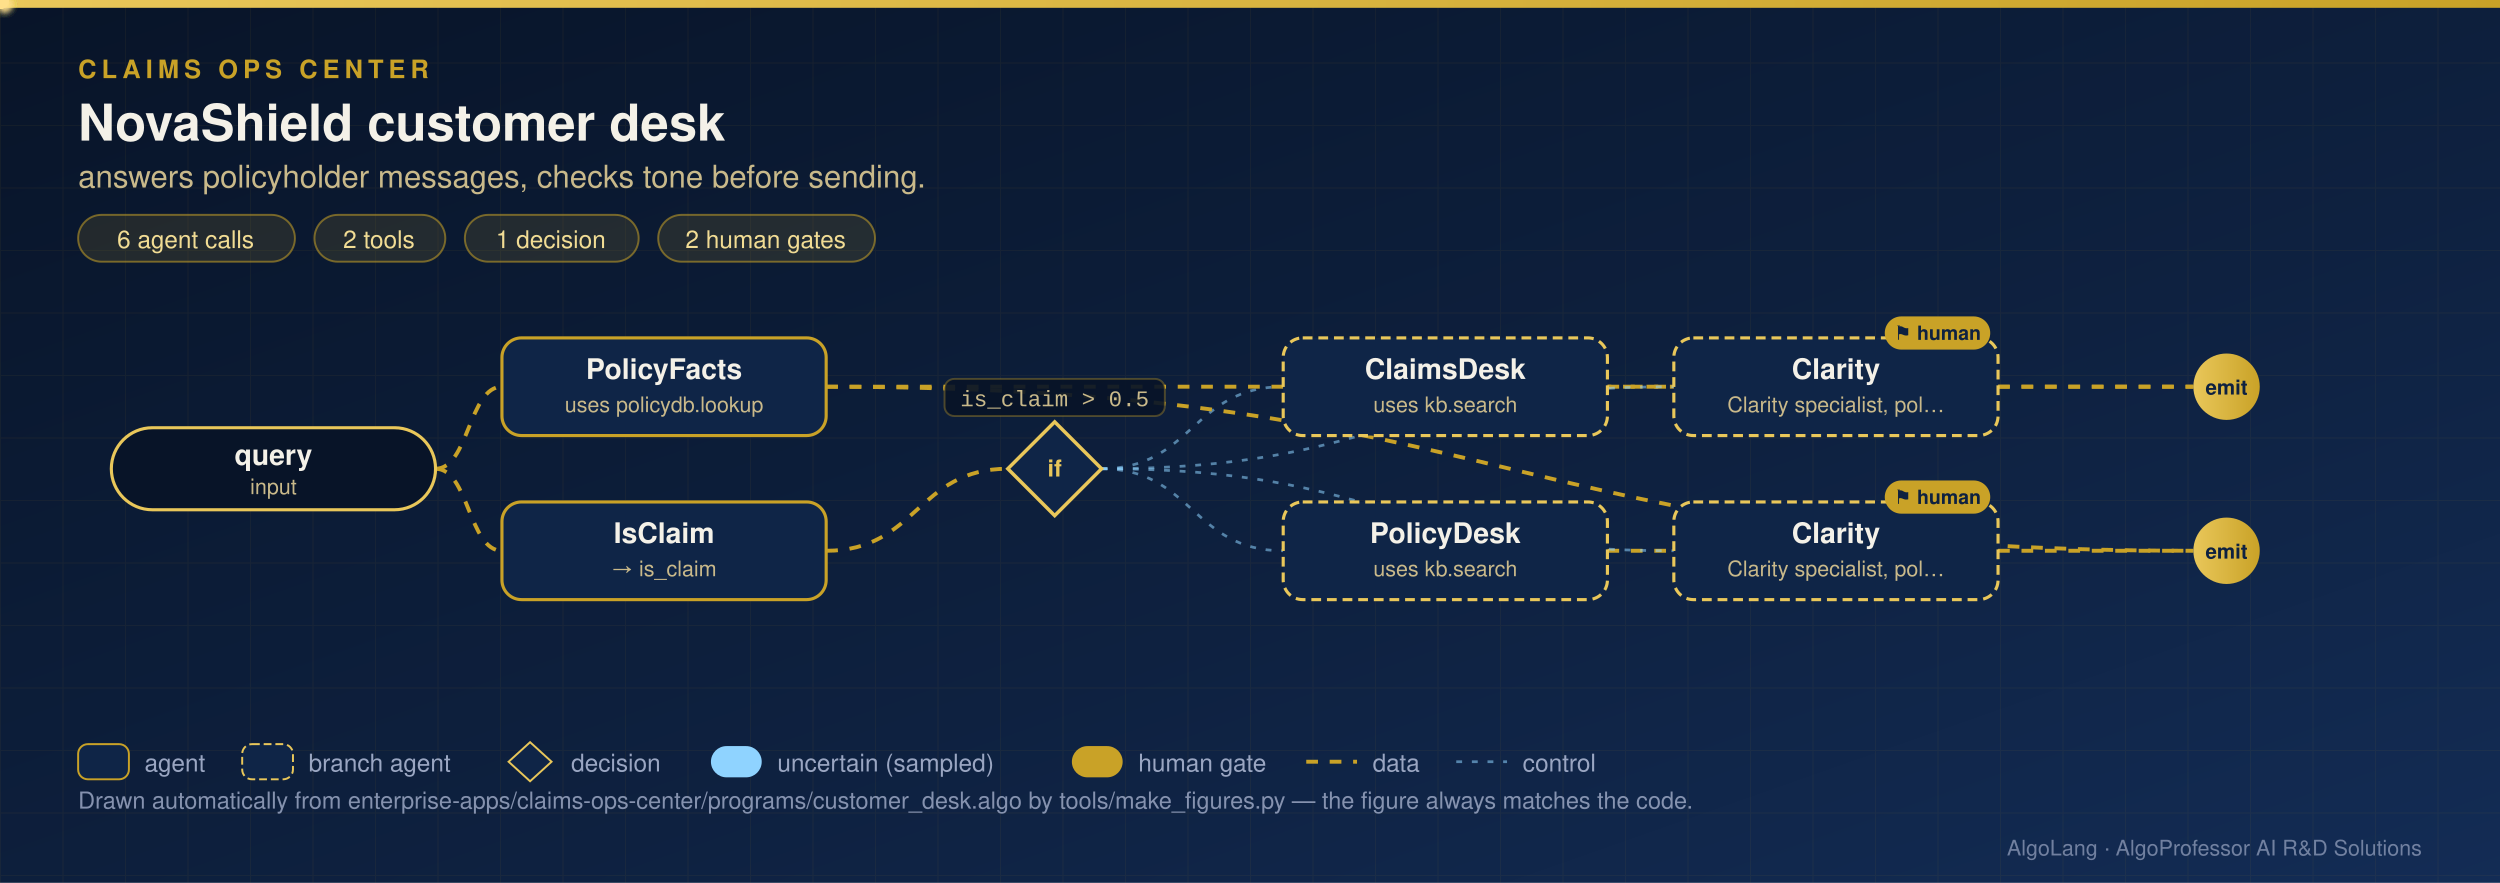
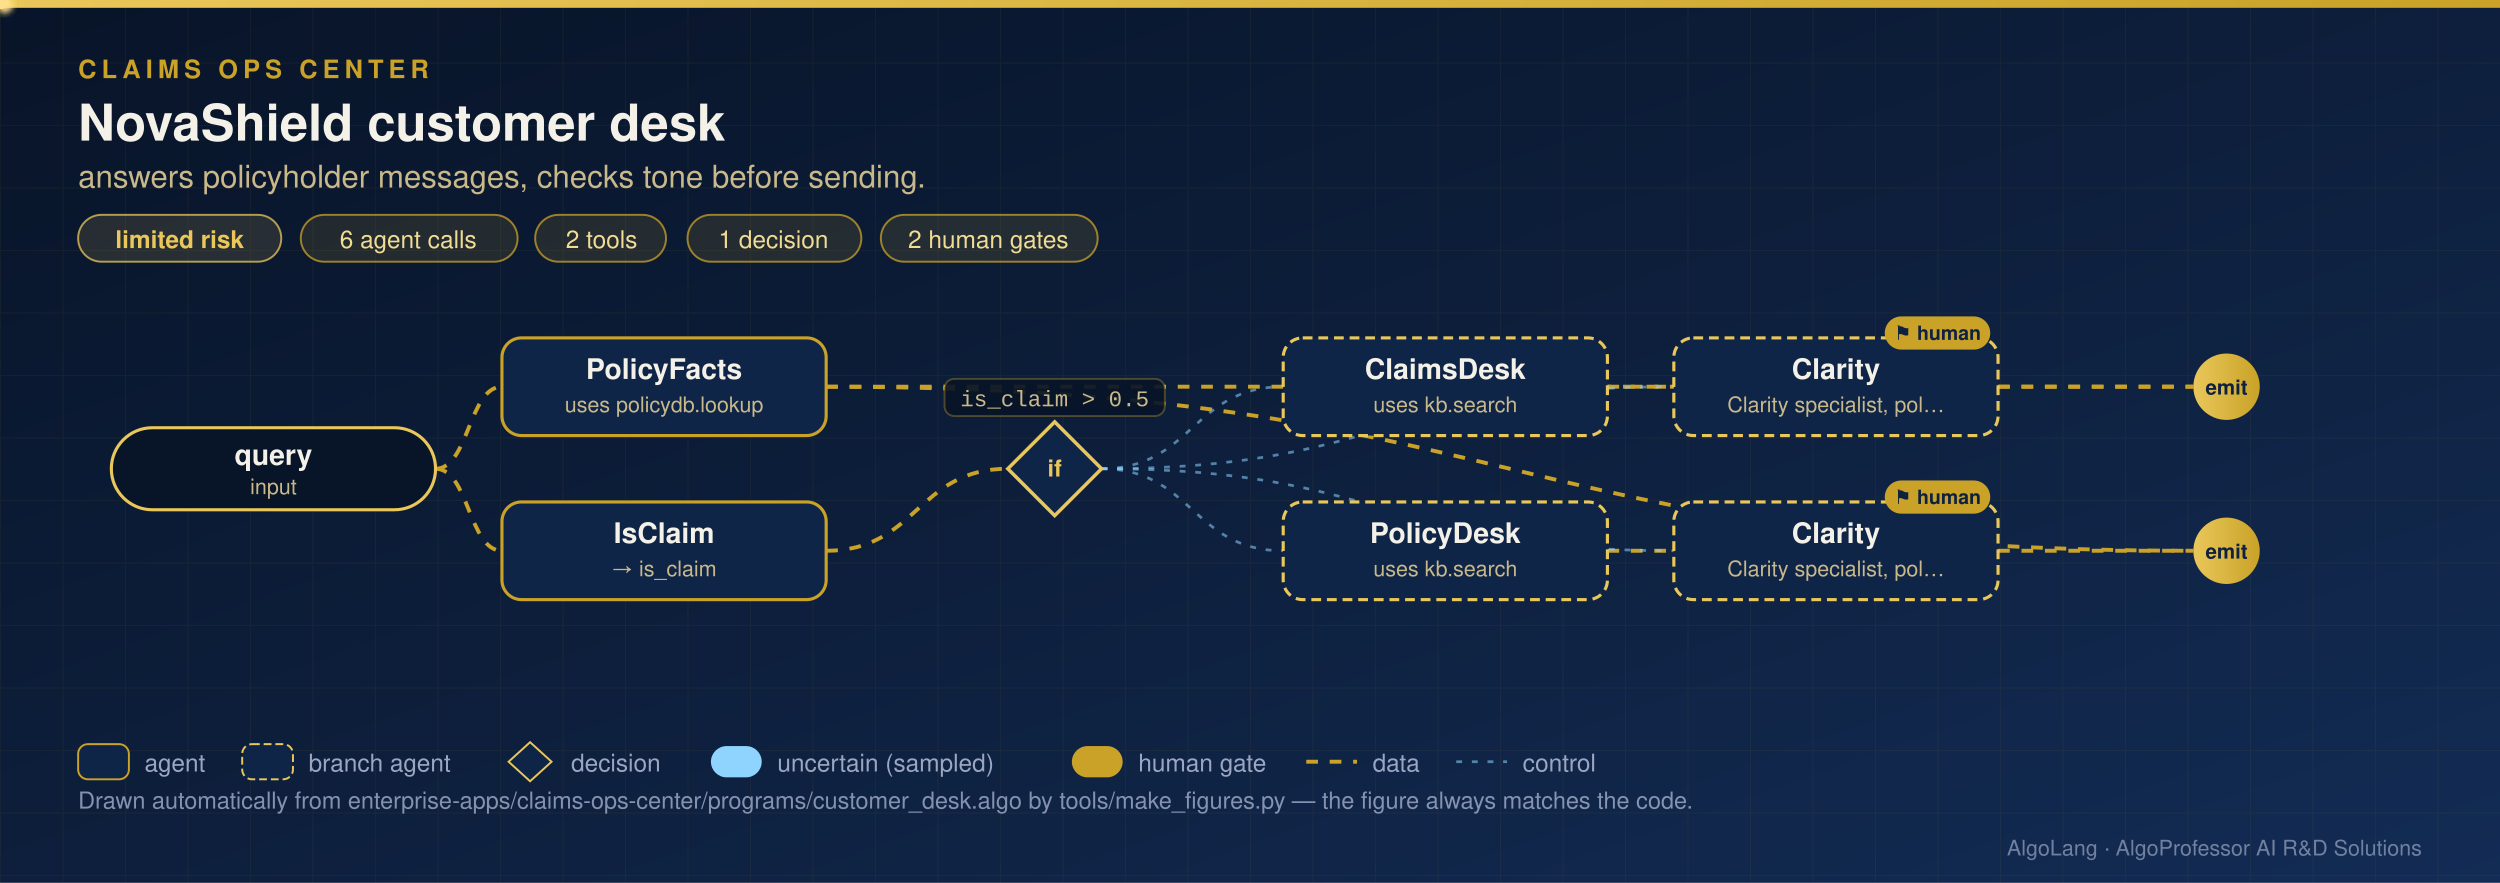
<svg xmlns="http://www.w3.org/2000/svg" viewBox="0 0 1280 452" width="1280" height="452" role="img" aria-label="NovaShield customer desk">
  <defs>
    <linearGradient id="bg" x1="0" y1="0" x2="1" y2="1">
      <stop offset="0" stop-color="#081428" />
      <stop offset=".6" stop-color="#0e2140" />
      <stop offset="1" stop-color="#132c55" />
    </linearGradient>
    <linearGradient id="gold" x1="0" x2="1">
      <stop offset="0" stop-color="#e9c75a" />
      <stop offset="1" stop-color="#c9a227" />
    </linearGradient>
    <pattern id="grid" width="32" height="32" patternUnits="userSpaceOnUse">
      <path d="M32 0H0V32" fill="none" stroke="#c9a227" stroke-opacity=".06" />
    </pattern>
    <filter id="soft" x="-50%" y="-50%" width="200%" height="200%">
      <feGaussianBlur stdDeviation="2.5" result="b" />
      <feMerge>
        <feMergeNode in="b" />
        <feMergeNode in="SourceGraphic" />
      </feMerge>
    </filter>
  </defs>
  <style>
    text { font-family: "Segoe UI", "Helvetica Neue", Helvetica, Arial, sans-serif; }
    .mono { font-family: "SFMono-Regular", Consolas, "Liberation Mono", Menlo, monospace; }
    .wire { fill: none; stroke: #c9a227; stroke-width: 2; stroke-dasharray: 6 6; animation: dash 1.1s linear infinite; }
    .ctl { fill: none; stroke: #8fd3ff; stroke-opacity: .55; stroke-width: 1.4; stroke-dasharray: 3 5; animation: dash 2.2s linear infinite; }
    .card { fill: #0f2547; stroke: #c9a227; stroke-opacity: .75; stroke-width: 1.4; }
    .glow { animation: glow 3.6s ease-in-out infinite; }
    .rise { animation: rise 1.2s cubic-bezier(.2,.8,.2,1) both; }
    .fade { opacity: 0; animation: fade 7s ease-in-out infinite; }
    .pulse { animation: pulse 2.4s ease-in-out infinite; }
    @keyframes dash { to { stroke-dashoffset: -24; } }
    @keyframes glow { 0%, 100% { stroke-opacity: .35; } 50% { stroke-opacity: 1; } }
    @keyframes rise { from { transform: translateY(12px); } to { transform: none; } }
    @keyframes fade { 0%, 6% { opacity: 0; } 14%, 88% { opacity: 1; } 100% { opacity: 0; } }
    @keyframes pulse { 0%, 100% { opacity: .55; } 50% { opacity: 1; } }
    
    @media (prefers-reduced-motion: reduce) { * { animation: none !important; } .fade { opacity: 1; } }
  </style>
  <rect width="1280" height="452" fill="url(#bg)" />
  <rect width="1280" height="452" fill="url(#grid)" />
  <rect width="1280" height="4" fill="url(#gold)" />
  <text x="40" y="40" fill="#c9a227" font-size="13" letter-spacing="2.6" font-weight="700">CLAIMS OPS CENTER</text>
  <text x="40" y="72" fill="#f4f1e8" font-size="26" font-weight="700">NovaShield customer desk</text>
  <text x="40" y="96" fill="#c9b98a" font-size="16">answers policyholder messages, checks tone before sending.</text>
-   <rect x="40" y="110" width="111" height="24" rx="12" fill="#c9a227" fill-opacity=".13" stroke="#c9a227" stroke-opacity=".55" />
-   <text x="95" y="127" fill="#f1dc94" font-size="12.5" text-anchor="middle">6 agent calls</text>
-   <rect x="161" y="110" width="67" height="24" rx="12" fill="#c9a227" fill-opacity=".13" stroke="#c9a227" stroke-opacity=".55" />
-   <text x="194" y="127" fill="#f1dc94" font-size="12.5" text-anchor="middle">2 tools</text>
-   <rect x="238" y="110" width="89" height="24" rx="12" fill="#c9a227" fill-opacity=".13" stroke="#c9a227" stroke-opacity=".55" />
-   <text x="282" y="127" fill="#f1dc94" font-size="12.5" text-anchor="middle">1 decision</text>
-   <rect x="337" y="110" width="111" height="24" rx="12" fill="#c9a227" fill-opacity=".13" stroke="#c9a227" stroke-opacity=".55" />
-   <text x="392" y="127" fill="#f1dc94" font-size="12.5" text-anchor="middle">2 human gates</text>
+   <rect x="40" y="110" width="104" height="24" rx="12" fill="#e9c75a" fill-opacity=".13" stroke="#e9c75a" stroke-opacity=".75" />
+   <text x="92" y="127" fill="#e9c75a" font-size="12.5" font-weight="700" text-anchor="middle">limited risk</text>
+   <rect x="154" y="110" width="111" height="24" rx="12" fill="#c9a227" fill-opacity=".13" stroke="#c9a227" stroke-opacity=".75" />
+   <text x="209" y="127" fill="#f1dc94" font-size="12.5" font-weight="400" text-anchor="middle">6 agent calls</text>
+   <rect x="274" y="110" width="67" height="24" rx="12" fill="#c9a227" fill-opacity=".13" stroke="#c9a227" stroke-opacity=".75" />
+   <text x="308" y="127" fill="#f1dc94" font-size="12.5" font-weight="400" text-anchor="middle">2 tools</text>
+   <rect x="352" y="110" width="89" height="24" rx="12" fill="#c9a227" fill-opacity=".13" stroke="#c9a227" stroke-opacity=".75" />
+   <text x="396" y="127" fill="#f1dc94" font-size="12.5" font-weight="400" text-anchor="middle">1 decision</text>
+   <rect x="451" y="110" width="111" height="24" rx="12" fill="#c9a227" fill-opacity=".13" stroke="#c9a227" stroke-opacity=".75" />
+   <text x="506" y="127" fill="#f1dc94" font-size="12.5" font-weight="400" text-anchor="middle">2 human gates</text>
  <path id="e0" d="M223.0 240.0 C 240.0 240.0, 240.0 198.0, 257.0 198.0" class="wire" />
  <path id="e1" d="M223.0 240.0 C 240.0 240.0, 240.0 282.0, 257.0 282.0" class="wire" />
  <path id="e2" d="M423.0 282.0 C 469.5 282.0, 469.5 240.0, 516.0 240.0" class="wire" />
  <path id="e3" d="M564.0 240.0 C 610.5 240.0, 610.5 198.0, 657.0 198.0" class="ctl" />
  <path id="e4" d="M423.0 198.0 C 773.0 198.0, 773.0 198.0, 1123.0 198.0" class="wire" />
  <path id="e5" d="M823.0 198.0 C 840.0 198.0, 840.0 198.0, 857.0 198.0" class="wire" />
  <path id="e6" d="M564.0 240.0 C 710.5 240.0, 710.5 198.0, 857.0 198.0" class="ctl" />
  <path id="e7" d="M1023.0 198.0 C 1073.0 198.0, 1073.0 198.0, 1123.0 198.0" class="wire" />
  <path id="e8" d="M564.0 240.0 C 610.5 240.0, 610.5 282.0, 657.0 282.0" class="ctl" />
  <path id="e9" d="M423.0 198.0 C 773.0 198.0, 773.0 282.0, 1123.0 282.0" class="wire" />
  <path id="e10" d="M823.0 282.0 C 840.0 282.0, 840.0 282.0, 857.0 282.0" class="wire" />
  <path id="e11" d="M564.0 240.0 C 710.5 240.0, 710.5 282.0, 857.0 282.0" class="ctl" />
  <path id="e12" d="M1023.0 282.0 C 1073.0 282.0, 1073.0 282.0, 1123.0 282.0" class="wire" />
  <g class="rise" style="animation-delay:0.00s">
    <rect x="57.0" y="219.0" width="166.0" height="42" rx="21" fill="#081428" stroke="#e9c75a" stroke-width="1.6" />
    <text x="140.0" y="238.0" fill="#f4f1e8" font-size="14.5" font-weight="700" text-anchor="middle">query</text>
    <text x="140.0" y="253.0" fill="#c9b98a" font-size="11" text-anchor="middle">input</text>
  </g>
  <g class="rise" style="animation-delay:0.05s">
    <rect x="257.0" y="173.0" width="166.0" height="50" rx="10" fill="#0f2547" stroke="#c9a227" stroke-width="1.6" />
    <text x="340.0" y="194.0" fill="#f4f1e8" font-size="14.5" font-weight="700" text-anchor="middle">PolicyFacts</text>
    <text x="340.0" y="211.0" fill="#c9b98a" font-size="11" text-anchor="middle">uses policydb.lookup</text>
  </g>
  <g class="rise" style="animation-delay:0.10s">
    <rect x="257.0" y="257.0" width="166.0" height="50" rx="10" fill="#0f2547" stroke="#c9a227" stroke-width="1.6" />
    <text x="340.0" y="278.0" fill="#f4f1e8" font-size="14.5" font-weight="700" text-anchor="middle">IsClaim</text>
    <text x="340.0" y="295.0" fill="#c9b98a" font-size="11" text-anchor="middle">→ is_claim</text>
  </g>
  <g class="rise" style="animation-delay:0.15s">
    <polygon points="540.0,216.0 564.0,240.0 540.0,264.0 516.0,240.0" fill="#0f2547" stroke="#e9c75a" stroke-width="1.8" />
    <text x="540.0" y="244.0" fill="#e9c75a" font-size="12" font-weight="800" text-anchor="middle">if</text>
    <rect x="483.6" y="194.0" width="112.8" height="19" rx="5" fill="#081428" fill-opacity=".92" stroke="#c9a227" stroke-opacity=".35" />
    <text x="540.0" y="208.0" fill="#c9b98a" font-size="11.5" text-anchor="middle" class="mono">is_claim &gt; 0.5</text>
  </g>
  <g class="rise" style="animation-delay:0.20s">
    <rect x="657.0" y="173.0" width="166.0" height="50" rx="10" fill="#0f2547" stroke="#e9c75a" stroke-width="1.6" stroke-dasharray="5 3" />
    <text x="740.0" y="194.0" fill="#f4f1e8" font-size="14.5" font-weight="700" text-anchor="middle">ClaimsDesk</text>
    <text x="740.0" y="211.0" fill="#c9b98a" font-size="11" text-anchor="middle">uses kb.search</text>
  </g>
  <g style="animation-delay:0.25s">
    <circle cx="1140.0" cy="198.0" r="17" fill="url(#gold)" class="pulse" />
    <text x="1140.0" y="202.0" fill="#0e2140" font-size="10.5" font-weight="800" text-anchor="middle">emit</text>
  </g>
  <g class="rise" style="animation-delay:0.30s">
    <rect x="857.0" y="173.0" width="166.0" height="50" rx="10" fill="#0f2547" stroke="#e9c75a" stroke-width="1.6" stroke-dasharray="5 3" />
    <text x="940.0" y="194.0" fill="#f4f1e8" font-size="14.5" font-weight="700" text-anchor="middle">Clarity</text>
    <text x="940.0" y="211.0" fill="#c9b98a" font-size="11" text-anchor="middle">Clarity specialist, pol…</text>
    <g class="pulse">
      <rect x="965.0" y="162.0" width="54" height="17" rx="8.5" fill="#c9a227" />
      <text x="992.0" y="174.0" fill="#0e2140" font-size="10" font-weight="800" text-anchor="middle">⚑ human</text>
    </g>
  </g>
  <g class="rise" style="animation-delay:0.35s">
    <rect x="657.0" y="257.0" width="166.0" height="50" rx="10" fill="#0f2547" stroke="#e9c75a" stroke-width="1.6" stroke-dasharray="5 3" />
    <text x="740.0" y="278.0" fill="#f4f1e8" font-size="14.5" font-weight="700" text-anchor="middle">PolicyDesk</text>
    <text x="740.0" y="295.0" fill="#c9b98a" font-size="11" text-anchor="middle">uses kb.search</text>
  </g>
  <g style="animation-delay:0.40s">
    <circle cx="1140.0" cy="282.0" r="17" fill="url(#gold)" class="pulse" />
    <text x="1140.0" y="286.0" fill="#0e2140" font-size="10.5" font-weight="800" text-anchor="middle">emit</text>
  </g>
  <g class="rise" style="animation-delay:0.45s">
    <rect x="857.0" y="257.0" width="166.0" height="50" rx="10" fill="#0f2547" stroke="#e9c75a" stroke-width="1.6" stroke-dasharray="5 3" />
    <text x="940.0" y="278.0" fill="#f4f1e8" font-size="14.5" font-weight="700" text-anchor="middle">Clarity</text>
    <text x="940.0" y="295.0" fill="#c9b98a" font-size="11" text-anchor="middle">Clarity specialist, pol…</text>
    <g class="pulse">
      <rect x="965.0" y="246.0" width="54" height="17" rx="8.5" fill="#c9a227" />
      <text x="992.0" y="258.0" fill="#0e2140" font-size="10" font-weight="800" text-anchor="middle">⚑ human</text>
    </g>
  </g>
  <circle r="4.5" fill="#ffe08a" filter="url(#soft)">
    <animateMotion dur="1.7s" begin="0.00s" repeatCount="indefinite">
      <mpath href="#e0" />
    </animateMotion>
  </circle>
  <circle r="4.5" fill="#ffe08a" filter="url(#soft)">
    <animateMotion dur="1.7s" begin="0.37s" repeatCount="indefinite">
      <mpath href="#e1" />
    </animateMotion>
  </circle>
  <circle r="4.5" fill="#ffe08a" filter="url(#soft)">
    <animateMotion dur="1.7s" begin="0.74s" repeatCount="indefinite">
      <mpath href="#e2" />
    </animateMotion>
  </circle>
  <circle r="4.5" fill="#ffe08a" filter="url(#soft)">
    <animateMotion dur="1.7s" begin="1.11s" repeatCount="indefinite">
      <mpath href="#e4" />
    </animateMotion>
  </circle>
  <circle r="4.5" fill="#ffe08a" filter="url(#soft)">
    <animateMotion dur="1.7s" begin="1.48s" repeatCount="indefinite">
      <mpath href="#e5" />
    </animateMotion>
  </circle>
  <circle r="4.5" fill="#ffe08a" filter="url(#soft)">
    <animateMotion dur="1.7s" begin="1.85s" repeatCount="indefinite">
      <mpath href="#e7" />
    </animateMotion>
  </circle>
  <circle r="4.5" fill="#ffe08a" filter="url(#soft)">
    <animateMotion dur="1.7s" begin="0.02s" repeatCount="indefinite">
      <mpath href="#e9" />
    </animateMotion>
  </circle>
  <circle r="4.5" fill="#ffe08a" filter="url(#soft)">
    <animateMotion dur="1.7s" begin="0.39s" repeatCount="indefinite">
      <mpath href="#e10" />
    </animateMotion>
  </circle>
  <circle r="4.5" fill="#ffe08a" filter="url(#soft)">
    <animateMotion dur="1.7s" begin="0.76s" repeatCount="indefinite">
      <mpath href="#e12" />
    </animateMotion>
  </circle>
  <g transform="translate(40,390)">
    <rect x="0" y="-9" width="26" height="18" rx="5" fill="#0f2547" stroke="#c9a227" />
    <text x="34" y="5" fill="#9aa6c2" font-size="12.5">agent</text>
  </g>
  <g transform="translate(124.0,390)">
    <rect x="0" y="-9" width="26" height="18" rx="5" fill="#0f2547" stroke="#e9c75a" stroke-dasharray="4 2" />
    <text x="34" y="5" fill="#9aa6c2" font-size="12.5">branch agent</text>
  </g>
  <g transform="translate(258.4,390)">
    <polygon points="13,-10 24,0 13,10 2,0" fill="#0f2547" stroke="#e9c75a" />
    <text x="34" y="5" fill="#9aa6c2" font-size="12.5">decision</text>
  </g>
  <g transform="translate(364.0,390)">
    <rect x="0" y="-8" width="26" height="16" rx="8" fill="#8fd3ff" />
    <text x="34" y="5" fill="#9aa6c2" font-size="12.5">uncertain (sampled)</text>
  </g>
  <g transform="translate(548.8,390)">
    <rect x="0" y="-8" width="26" height="16" rx="8" fill="#c9a227" />
    <text x="34" y="5" fill="#9aa6c2" font-size="12.5">human gate</text>
  </g>
  <g transform="translate(668.8,390)">
    <path d="M0 0 L26 0" class="wire" />
    <text x="34" y="5" fill="#9aa6c2" font-size="12.5">data</text>
  </g>
  <g transform="translate(745.6,390)">
    <path d="M0 0 L26 0" class="ctl" />
    <text x="34" y="5" fill="#9aa6c2" font-size="12.5">control</text>
  </g>
  <text x="40" y="414" fill="#9aa6c2" fill-opacity=".85" font-size="12">Drawn automatically from enterprise-apps/claims-ops-center/programs/customer_desk.algo by tools/make_figures.py — the figure always matches the code.</text>
  <text x="1240" y="438" fill="#9aa6c2" fill-opacity=".7" font-size="11" text-anchor="end">AlgoLang · AlgoProfessor AI R&amp;D Solutions</text>
</svg>
